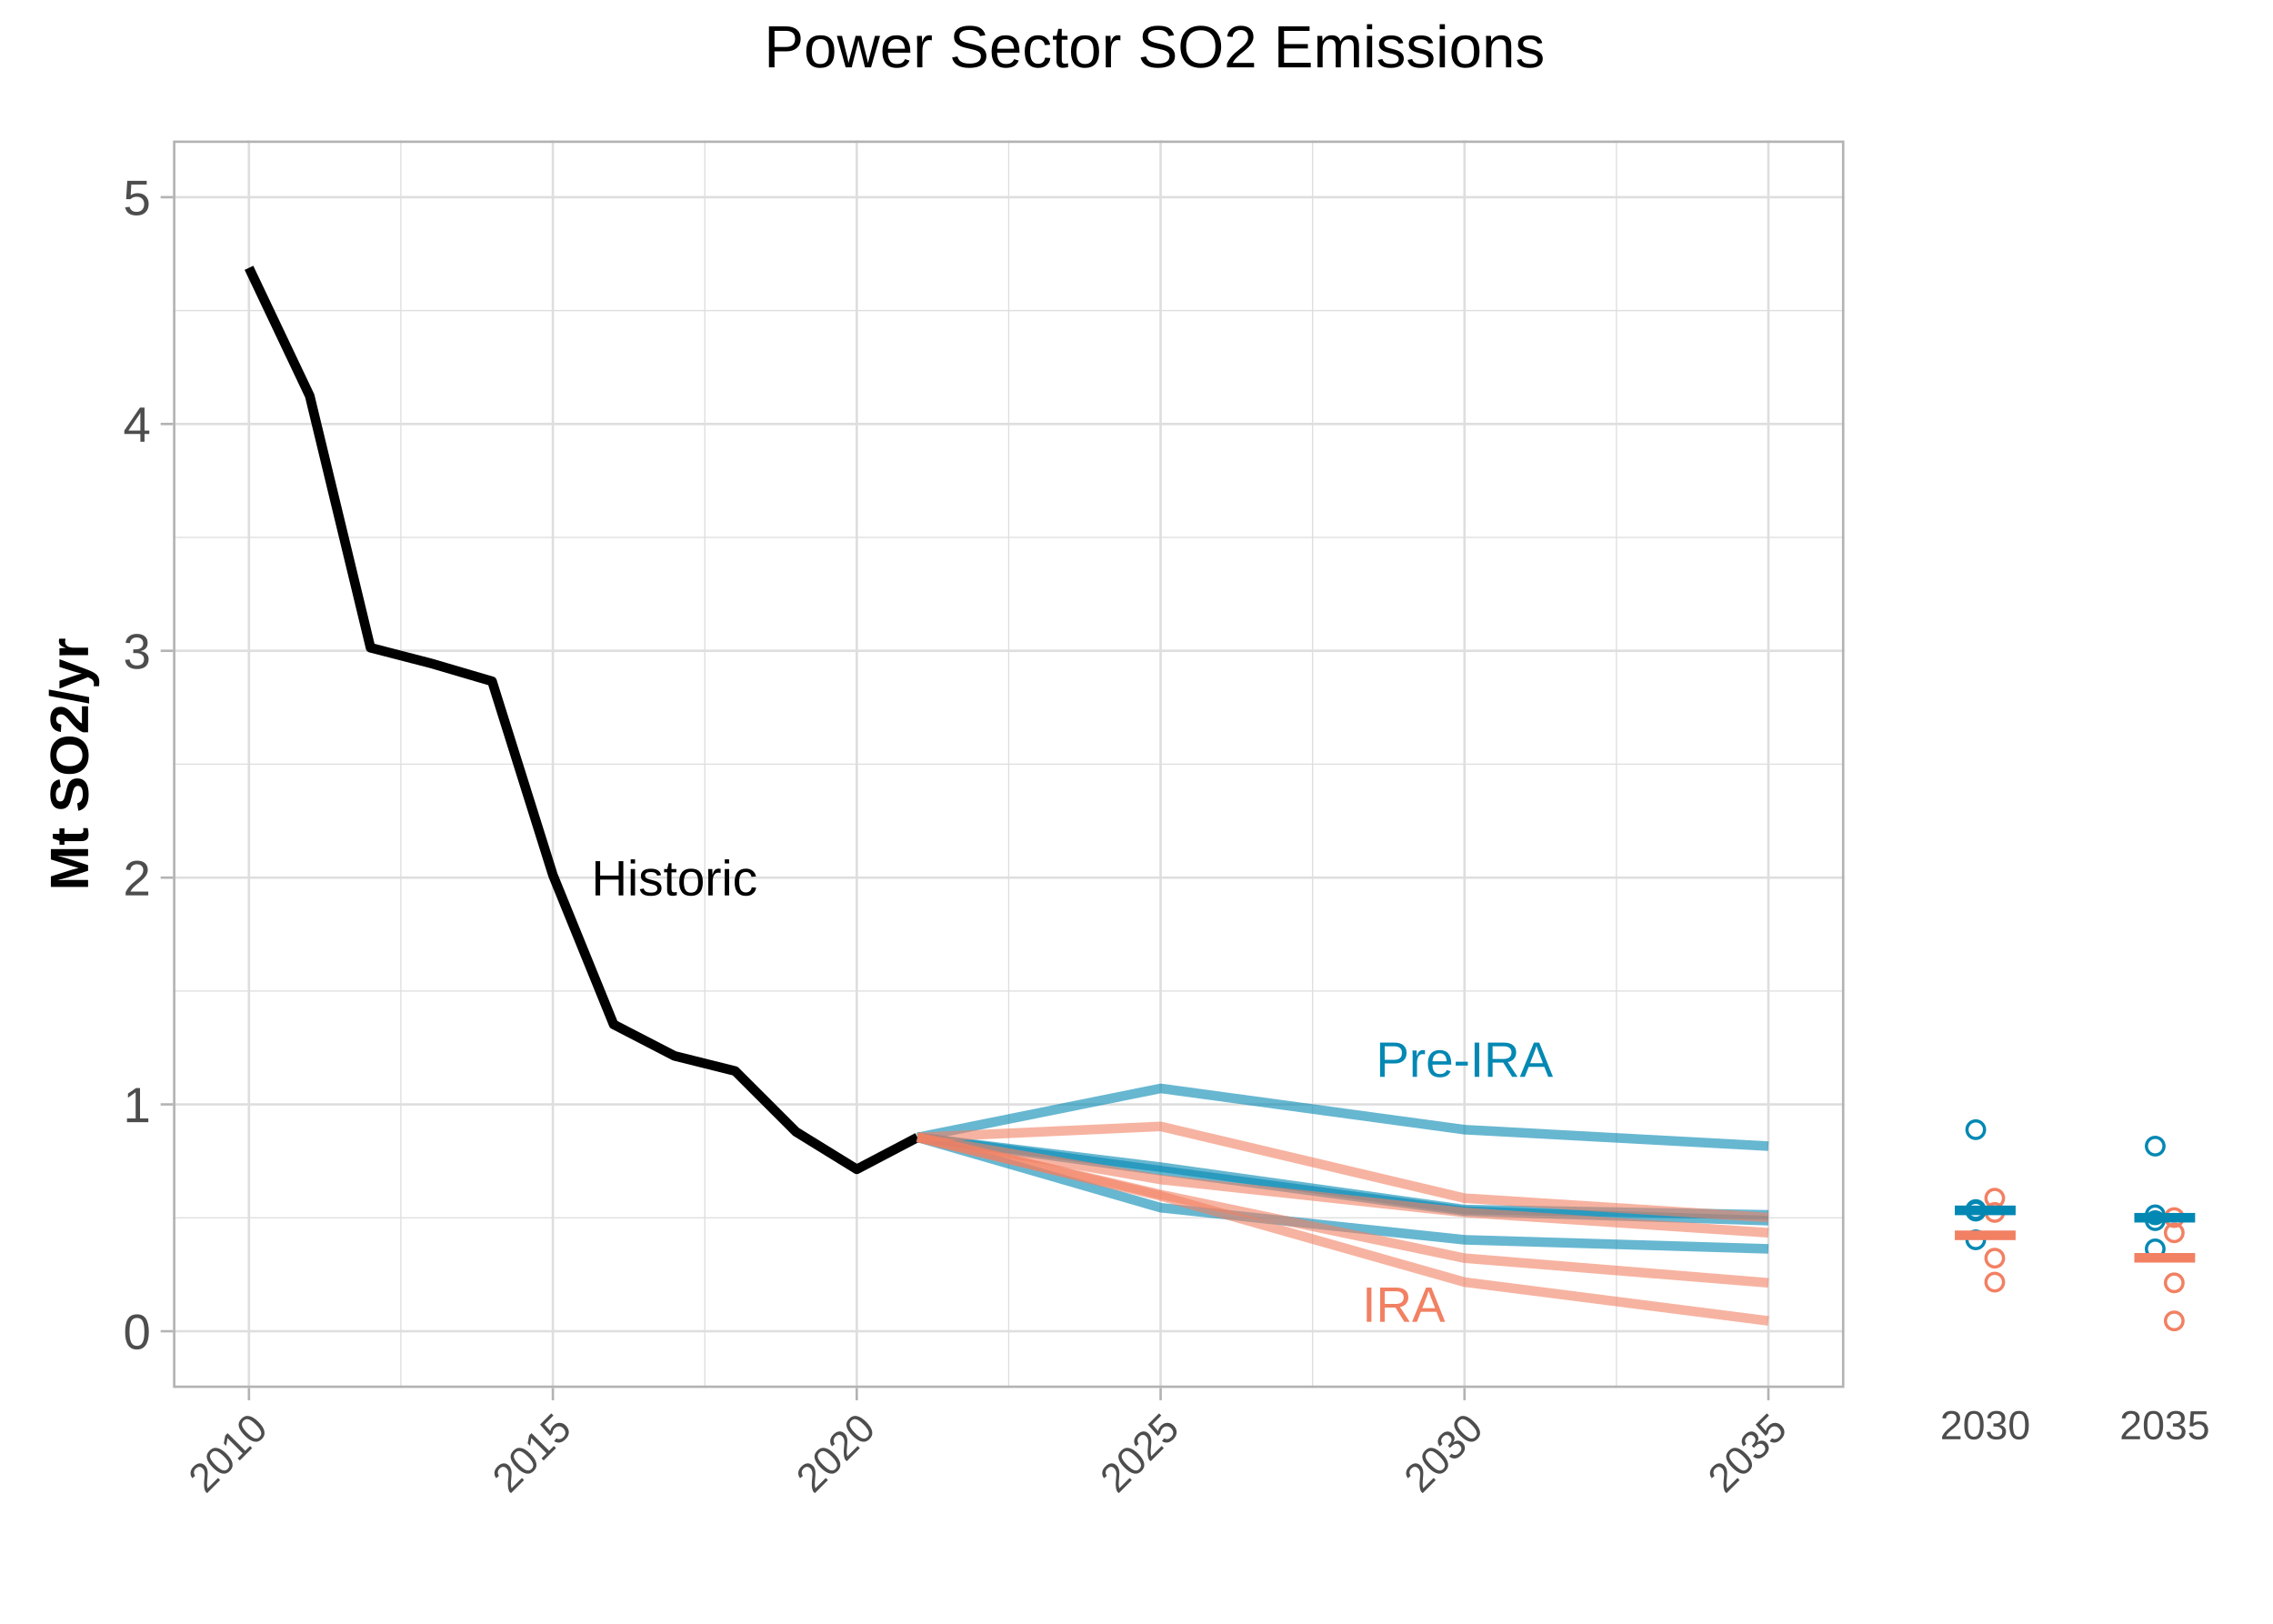
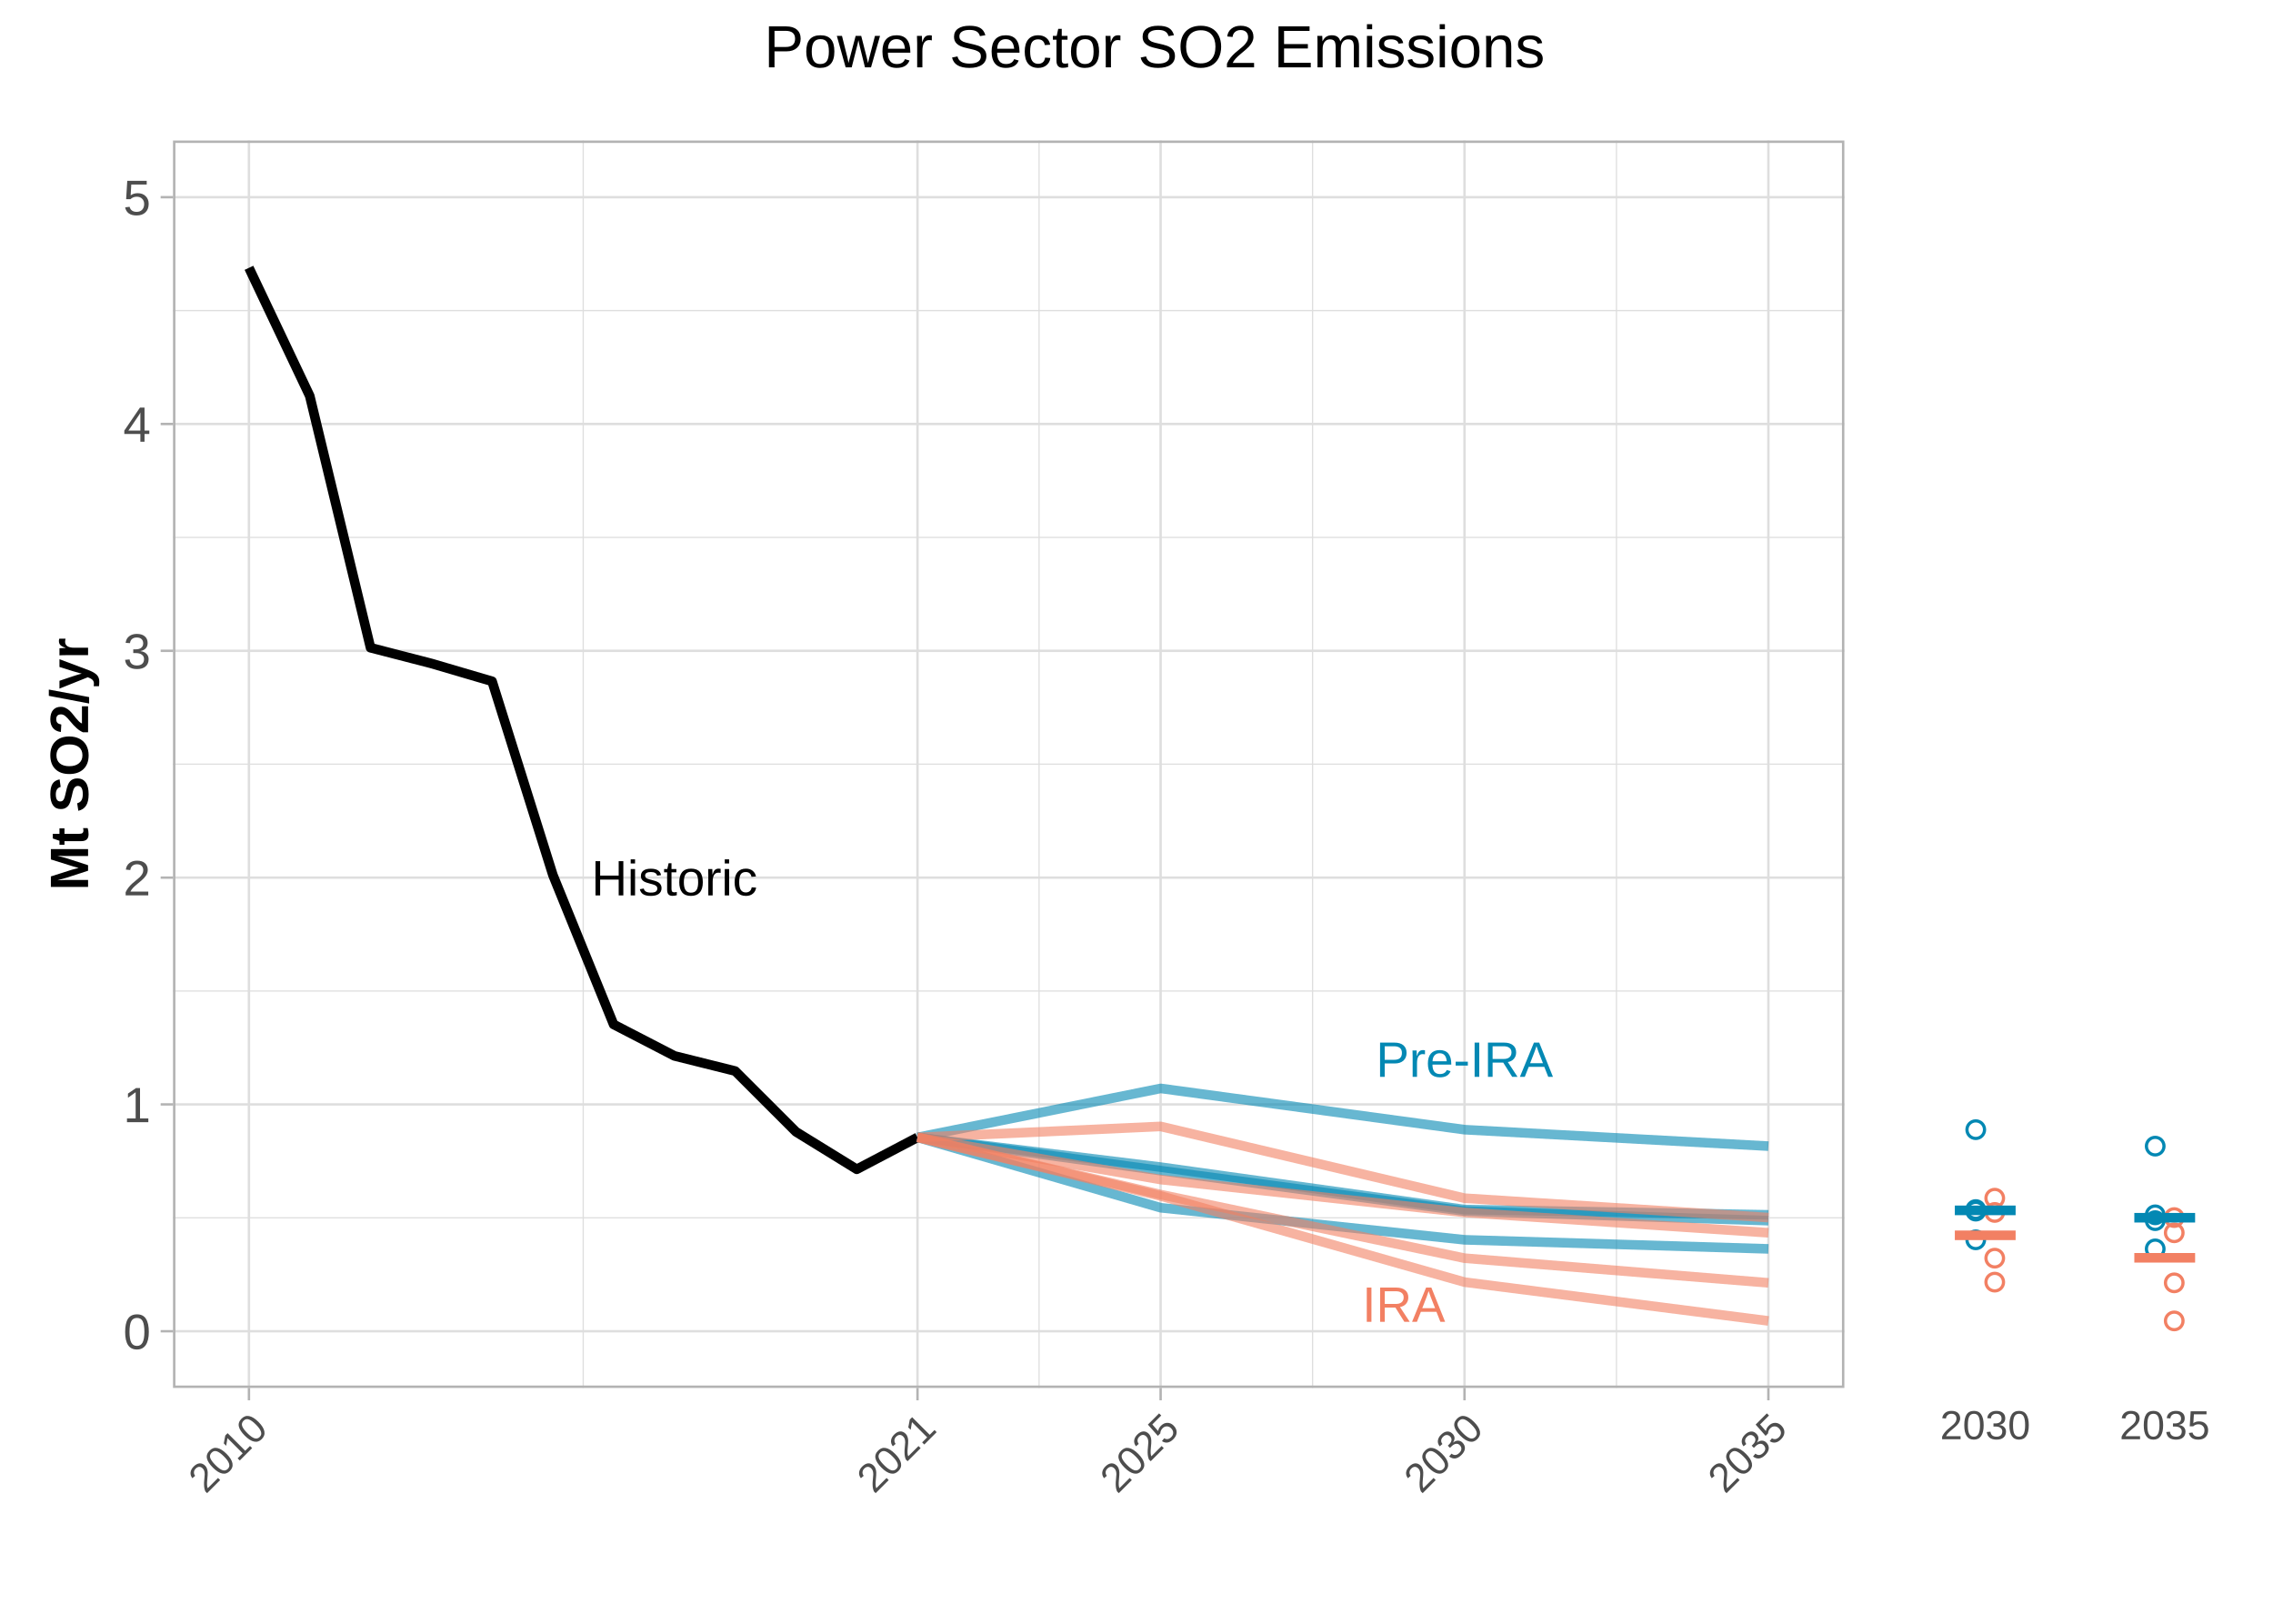
<svg xmlns="http://www.w3.org/2000/svg" class="svglite" width="504.00pt" height="360.00pt" viewBox="0 0 504.00 360.00">
  <defs>
    <style type="text/css">
    .svglite line, .svglite polyline, .svglite polygon, .svglite path, .svglite rect, .svglite circle {
      fill: none;
      stroke: #000000;
      stroke-linecap: round;
      stroke-linejoin: round;
      stroke-miterlimit: 10.00;
    }
    .svglite text {
      white-space: pre;
    }
  </style>
  </defs>
  <rect width="100%" height="100%" style="stroke: none; fill: #FFFFFF;" />
  <defs>
    <clipPath id="cpMC4wMHw1MDQuMDB8MC4wMHwzNjAuMDA=">
      <rect x="0.00" y="0.00" width="504.00" height="360.00" />
    </clipPath>
  </defs>
  <g clip-path="url(#cpMC4wMHw1MDQuMDB8MC4wMHwzNjAuMDA=)">
    <rect x="0" y="0.00" width="504.00" height="360.00" style="stroke-width: 1.07; stroke: #FFFFFF; fill: #FFFFFF;" />
  </g>
  <defs>
    <clipPath id="cpNS40OHw0MTguOTJ8MjMuMTh8MzU0LjUy">
      <rect x="5.48" y="23.18" width="413.44" height="331.34" />
    </clipPath>
  </defs>
  <g clip-path="url(#cpNS40OHw0MTguOTJ8MjMuMTh8MzU0LjUy)">
    <rect x="5.48" y="23.18" width="413.44" height="331.34" style="stroke-width: 1.07; stroke: #FFFFFF; fill: #FFFFFF;" />
  </g>
  <g clip-path="url(#cpMC4wMHw1MDQuMDB8MC4wMHwzNjAuMDA=)">
</g>
  <defs>
    <clipPath id="cpMzguMzZ8NDA4Ljk2fDMxLjE1fDMwNy43Mg==">
      <rect x="38.36" y="31.15" width="370.60" height="276.57" />
    </clipPath>
  </defs>
  <g clip-path="url(#cpMzguMzZ8NDA4Ljk2fDMxLjE1fDMwNy43Mg==)">
    <rect x="38.36" y="31.15" width="370.60" height="276.57" style="stroke-width: 1.07; stroke: none; fill: #FFFFFF;" />
    <polyline points="38.36,270.00 408.96,270.00 " style="stroke-width: 0.27; stroke: #DEDEDE; stroke-linecap: butt;" />
    <polyline points="38.36,219.72 408.96,219.72 " style="stroke-width: 0.27; stroke: #DEDEDE; stroke-linecap: butt;" />
    <polyline points="38.36,169.43 408.96,169.43 " style="stroke-width: 0.27; stroke: #DEDEDE; stroke-linecap: butt;" />
    <polyline points="38.36,119.15 408.96,119.15 " style="stroke-width: 0.27; stroke: #DEDEDE; stroke-linecap: butt;" />
    <polyline points="38.36,68.86 408.96,68.86 " style="stroke-width: 0.27; stroke: #DEDEDE; stroke-linecap: butt;" />
-     <polyline points="88.89,307.72 88.89,31.15 " style="stroke-width: 0.27; stroke: #DEDEDE; stroke-linecap: butt;" />
-     <polyline points="156.28,307.72 156.28,31.15 " style="stroke-width: 0.27; stroke: #DEDEDE; stroke-linecap: butt;" />
-     <polyline points="223.66,307.72 223.66,31.15 " style="stroke-width: 0.27; stroke: #DEDEDE; stroke-linecap: butt;" />
+     <polyline points="129.32,307.72 129.32,31.15 " style="stroke-width: 0.27; stroke: #DEDEDE; stroke-linecap: butt;" />
+     <polyline points="230.40,307.72 230.40,31.15 " style="stroke-width: 0.27; stroke: #DEDEDE; stroke-linecap: butt;" />
    <polyline points="291.04,307.72 291.04,31.15 " style="stroke-width: 0.27; stroke: #DEDEDE; stroke-linecap: butt;" />
    <polyline points="358.42,307.72 358.42,31.15 " style="stroke-width: 0.27; stroke: #DEDEDE; stroke-linecap: butt;" />
    <polyline points="38.36,295.15 408.96,295.15 " style="stroke-width: 0.53; stroke: #DEDEDE; stroke-linecap: butt;" />
    <polyline points="38.36,244.86 408.96,244.86 " style="stroke-width: 0.53; stroke: #DEDEDE; stroke-linecap: butt;" />
    <polyline points="38.36,194.58 408.96,194.58 " style="stroke-width: 0.53; stroke: #DEDEDE; stroke-linecap: butt;" />
    <polyline points="38.36,144.29 408.96,144.29 " style="stroke-width: 0.53; stroke: #DEDEDE; stroke-linecap: butt;" />
    <polyline points="38.36,94.00 408.96,94.00 " style="stroke-width: 0.53; stroke: #DEDEDE; stroke-linecap: butt;" />
    <polyline points="38.36,43.72 408.96,43.72 " style="stroke-width: 0.53; stroke: #DEDEDE; stroke-linecap: butt;" />
    <polyline points="55.20,307.72 55.20,31.15 " style="stroke-width: 0.53; stroke: #DEDEDE; stroke-linecap: butt;" />
-     <polyline points="122.59,307.72 122.59,31.15 " style="stroke-width: 0.53; stroke: #DEDEDE; stroke-linecap: butt;" />
-     <polyline points="189.97,307.72 189.97,31.15 " style="stroke-width: 0.53; stroke: #DEDEDE; stroke-linecap: butt;" />
+     <polyline points="203.44,307.72 203.44,31.15 " style="stroke-width: 0.53; stroke: #DEDEDE; stroke-linecap: butt;" />
    <polyline points="257.35,307.72 257.35,31.15 " style="stroke-width: 0.53; stroke: #DEDEDE; stroke-linecap: butt;" />
    <polyline points="324.73,307.72 324.73,31.15 " style="stroke-width: 0.53; stroke: #DEDEDE; stroke-linecap: butt;" />
    <polyline points="392.11,307.72 392.11,31.15 " style="stroke-width: 0.53; stroke: #DEDEDE; stroke-linecap: butt;" />
    <polyline points="55.20,59.38 68.68,87.78 82.16,143.61 95.63,147.09 109.11,151.05 122.59,193.99 136.06,227.13 149.54,234.10 163.01,237.46 176.49,250.93 189.97,259.24 203.44,252.17 " style="stroke-width: 2.13; stroke-linecap: butt;" />
    <polyline points="203.44,252.17 257.35,258.76 324.73,268.17 392.11,269.34 " style="stroke-width: 2.13; stroke: #0388B3; stroke-opacity: 0.60; stroke-linecap: butt;" />
    <polyline points="203.44,252.17 257.35,241.31 324.73,250.46 392.11,254.11 " style="stroke-width: 2.13; stroke: #0388B3; stroke-opacity: 0.60; stroke-linecap: butt;" />
    <polyline points="203.44,252.17 257.35,267.77 324.73,274.88 392.11,276.89 " style="stroke-width: 2.13; stroke: #0388B3; stroke-opacity: 0.60; stroke-linecap: butt;" />
    <polyline points="203.44,252.17 257.35,259.54 324.73,268.52 392.11,270.63 " style="stroke-width: 2.13; stroke: #0388B3; stroke-opacity: 0.60; stroke-linecap: butt;" />
    <polyline points="203.44,252.17 257.35,265.16 324.73,284.26 392.11,292.86 " style="stroke-width: 2.13; stroke: #F28063; stroke-opacity: 0.60; stroke-linecap: butt;" />
    <polyline points="203.44,252.17 257.35,249.74 324.73,265.65 392.11,269.95 " style="stroke-width: 2.13; stroke: #F28063; stroke-opacity: 0.60; stroke-linecap: butt;" />
    <polyline points="203.44,252.17 257.35,264.85 324.73,278.95 392.11,284.42 " style="stroke-width: 2.13; stroke: #F28063; stroke-opacity: 0.60; stroke-linecap: butt;" />
    <polyline points="203.44,252.17 257.35,261.52 324.73,268.81 392.11,273.32 " style="stroke-width: 2.13; stroke: #F28063; stroke-opacity: 0.60; stroke-linecap: butt;" />
    <text x="149.54" y="198.52" text-anchor="middle" style="font-size: 11.04px; font-family: &quot;Arial&quot;;" textLength="36.76px" lengthAdjust="spacingAndGlyphs">Historic</text>
    <text x="324.73" y="238.75" text-anchor="middle" style="font-size: 11.04px;fill: #0388B3; font-family: &quot;Arial&quot;;" textLength="39.23px" lengthAdjust="spacingAndGlyphs">Pre-IRA</text>
    <text x="311.25" y="293.06" text-anchor="middle" style="font-size: 11.04px;fill: #F28063; font-family: &quot;Arial&quot;;" textLength="18.39px" lengthAdjust="spacingAndGlyphs">IRA</text>
    <rect x="38.36" y="31.15" width="370.60" height="276.57" style="stroke-width: 1.07; stroke: #B3B3B3;" />
  </g>
  <g clip-path="url(#cpMC4wMHw1MDQuMDB8MC4wMHwzNjAuMDA=)">
    <text x="33.43" y="299.09" text-anchor="end" style="font-size: 11.00px;fill: #4D4D4D; font-family: &quot;Arial&quot;;" textLength="6.12px" lengthAdjust="spacingAndGlyphs">0</text>
    <text x="33.43" y="248.80" text-anchor="end" style="font-size: 11.00px;fill: #4D4D4D; font-family: &quot;Arial&quot;;" textLength="6.12px" lengthAdjust="spacingAndGlyphs">1</text>
    <text x="33.43" y="198.51" text-anchor="end" style="font-size: 11.00px;fill: #4D4D4D; font-family: &quot;Arial&quot;;" textLength="6.12px" lengthAdjust="spacingAndGlyphs">2</text>
    <text x="33.43" y="148.23" text-anchor="end" style="font-size: 11.00px;fill: #4D4D4D; font-family: &quot;Arial&quot;;" textLength="6.12px" lengthAdjust="spacingAndGlyphs">3</text>
    <text x="33.43" y="97.94" text-anchor="end" style="font-size: 11.00px;fill: #4D4D4D; font-family: &quot;Arial&quot;;" textLength="6.12px" lengthAdjust="spacingAndGlyphs">4</text>
    <text x="33.43" y="47.66" text-anchor="end" style="font-size: 11.00px;fill: #4D4D4D; font-family: &quot;Arial&quot;;" textLength="6.12px" lengthAdjust="spacingAndGlyphs">5</text>
    <polyline points="35.62,295.15 38.36,295.15 " style="stroke-width: 0.53; stroke: #B3B3B3; stroke-linecap: butt;" />
    <polyline points="35.62,244.86 38.36,244.86 " style="stroke-width: 0.53; stroke: #B3B3B3; stroke-linecap: butt;" />
    <polyline points="35.62,194.58 38.36,194.58 " style="stroke-width: 0.53; stroke: #B3B3B3; stroke-linecap: butt;" />
    <polyline points="35.62,144.29 38.36,144.29 " style="stroke-width: 0.53; stroke: #B3B3B3; stroke-linecap: butt;" />
    <polyline points="35.62,94.00 38.36,94.00 " style="stroke-width: 0.53; stroke: #B3B3B3; stroke-linecap: butt;" />
    <polyline points="35.62,43.72 38.36,43.72 " style="stroke-width: 0.53; stroke: #B3B3B3; stroke-linecap: butt;" />
    <polyline points="55.20,310.46 55.20,307.72 " style="stroke-width: 0.53; stroke: #B3B3B3; stroke-linecap: butt;" />
-     <polyline points="122.59,310.46 122.59,307.72 " style="stroke-width: 0.53; stroke: #B3B3B3; stroke-linecap: butt;" />
-     <polyline points="189.97,310.46 189.97,307.72 " style="stroke-width: 0.53; stroke: #B3B3B3; stroke-linecap: butt;" />
+     <polyline points="203.44,310.46 203.44,307.72 " style="stroke-width: 0.53; stroke: #B3B3B3; stroke-linecap: butt;" />
    <polyline points="257.35,310.46 257.35,307.72 " style="stroke-width: 0.53; stroke: #B3B3B3; stroke-linecap: butt;" />
    <polyline points="324.73,310.46 324.73,307.72 " style="stroke-width: 0.53; stroke: #B3B3B3; stroke-linecap: butt;" />
    <polyline points="392.11,310.46 392.11,307.72 " style="stroke-width: 0.53; stroke: #B3B3B3; stroke-linecap: butt;" />
    <text transform="translate(59.76,317.21) rotate(-45)" text-anchor="end" style="font-size: 9.00px;fill: #4D4D4D; font-family: &quot;Arial&quot;;" textLength="20.02px" lengthAdjust="spacingAndGlyphs">2010</text>
-     <text transform="translate(127.14,317.21) rotate(-45)" text-anchor="end" style="font-size: 9.00px;fill: #4D4D4D; font-family: &quot;Arial&quot;;" textLength="20.02px" lengthAdjust="spacingAndGlyphs">2015</text>
-     <text transform="translate(194.52,317.21) rotate(-45)" text-anchor="end" style="font-size: 9.00px;fill: #4D4D4D; font-family: &quot;Arial&quot;;" textLength="20.02px" lengthAdjust="spacingAndGlyphs">2020</text>
+     <text transform="translate(208.00,317.21) rotate(-45)" text-anchor="end" style="font-size: 9.00px;fill: #4D4D4D; font-family: &quot;Arial&quot;;" textLength="20.02px" lengthAdjust="spacingAndGlyphs">2021</text>
    <text transform="translate(261.91,317.21) rotate(-45)" text-anchor="end" style="font-size: 9.00px;fill: #4D4D4D; font-family: &quot;Arial&quot;;" textLength="20.02px" lengthAdjust="spacingAndGlyphs">2025</text>
    <text transform="translate(329.29,317.21) rotate(-45)" text-anchor="end" style="font-size: 9.00px;fill: #4D4D4D; font-family: &quot;Arial&quot;;" textLength="20.02px" lengthAdjust="spacingAndGlyphs">2030</text>
    <text transform="translate(396.67,317.21) rotate(-45)" text-anchor="end" style="font-size: 9.00px;fill: #4D4D4D; font-family: &quot;Arial&quot;;" textLength="20.02px" lengthAdjust="spacingAndGlyphs">2035</text>
    <text transform="translate(19.53,169.43) rotate(-90)" text-anchor="middle" style="font-size: 12.00px; font-weight: bold; font-family: &quot;Arial&quot;;" textLength="56.03px" lengthAdjust="spacingAndGlyphs">Mt SO2/yr</text>
  </g>
  <defs>
    <clipPath id="cpNDE4LjkyfDQ1OC43MnwyMy4xOHwzNTQuNTI=">
      <rect x="418.92" y="23.18" width="39.80" height="331.34" />
    </clipPath>
  </defs>
  <g clip-path="url(#cpNDE4LjkyfDQ1OC43MnwyMy4xOHwzNTQuNTI=)">
    <rect x="418.92" y="23.18" width="39.80" height="331.34" style="stroke-width: 1.07; stroke: #FFFFFF; fill: #FFFFFF;" />
  </g>
  <g clip-path="url(#cpMC4wMHw1MDQuMDB8MC4wMHwzNjAuMDA=)">
</g>
  <defs>
    <clipPath id="cpNDIxLjY2fDQ1OC43MnwzMS4xNXwzMDcuNzI=">
      <rect x="421.66" y="31.15" width="37.06" height="276.57" />
    </clipPath>
  </defs>
  <g clip-path="url(#cpNDIxLjY2fDQ1OC43MnwzMS4xNXwzMDcuNzI=)">
    <rect x="421.66" y="31.15" width="37.06" height="276.57" style="stroke-width: 1.07; stroke: none; fill: #FFFFFF;" />
    <circle cx="442.30" cy="284.26" r="1.95" style="stroke-width: 0.71; stroke: #F28063;" />
    <circle cx="438.09" cy="268.17" r="1.95" style="stroke-width: 0.71; stroke: #0388B3;" />
    <circle cx="442.30" cy="265.65" r="1.95" style="stroke-width: 0.71; stroke: #F28063;" />
    <circle cx="438.09" cy="250.46" r="1.95" style="stroke-width: 0.71; stroke: #0388B3;" />
    <circle cx="442.30" cy="278.95" r="1.95" style="stroke-width: 0.71; stroke: #F28063;" />
    <circle cx="438.09" cy="274.88" r="1.95" style="stroke-width: 0.71; stroke: #0388B3;" />
    <circle cx="442.30" cy="268.81" r="1.95" style="stroke-width: 0.71; stroke: #F28063;" />
    <circle cx="438.09" cy="268.52" r="1.95" style="stroke-width: 0.71; stroke: #0388B3;" />
    <line x1="433.45" y1="268.35" x2="446.93" y2="268.35" style="stroke-width: 2.13; stroke: #0388B3; stroke-linecap: butt;" />
    <line x1="433.45" y1="273.88" x2="446.93" y2="273.88" style="stroke-width: 2.13; stroke: #F28063; stroke-linecap: butt;" />
  </g>
  <g clip-path="url(#cpMC4wMHw1MDQuMDB8MC4wMHwzNjAuMDA=)">
    <text x="440.19" y="319.09" text-anchor="middle" style="font-size: 9.00px;fill: #4D4D4D; font-family: &quot;Arial&quot;;" textLength="20.02px" lengthAdjust="spacingAndGlyphs">2030</text>
  </g>
  <defs>
    <clipPath id="cpNDU4LjcyfDQ5OC41MnwyMy4xOHwzNTQuNTI=">
      <rect x="458.72" y="23.18" width="39.80" height="331.34" />
    </clipPath>
  </defs>
  <g clip-path="url(#cpNDU4LjcyfDQ5OC41MnwyMy4xOHwzNTQuNTI=)">
    <rect x="458.72" y="23.18" width="39.80" height="331.34" style="stroke-width: 1.07; stroke: #FFFFFF; fill: #FFFFFF;" />
  </g>
  <g clip-path="url(#cpMC4wMHw1MDQuMDB8MC4wMHwzNjAuMDA=)">
</g>
  <defs>
    <clipPath id="cpNDYxLjQ2fDQ5OC41MnwzMS4xNXwzMDcuNzI=">
      <rect x="461.46" y="31.15" width="37.06" height="276.57" />
    </clipPath>
  </defs>
  <g clip-path="url(#cpNDYxLjQ2fDQ5OC41MnwzMS4xNXwzMDcuNzI=)">
    <rect x="461.46" y="31.15" width="37.06" height="276.57" style="stroke-width: 1.07; stroke: none; fill: #FFFFFF;" />
    <circle cx="482.10" cy="292.86" r="1.95" style="stroke-width: 0.71; stroke: #F28063;" />
    <circle cx="477.88" cy="269.34" r="1.95" style="stroke-width: 0.71; stroke: #0388B3;" />
    <circle cx="482.10" cy="269.95" r="1.95" style="stroke-width: 0.71; stroke: #F28063;" />
    <circle cx="477.88" cy="254.11" r="1.95" style="stroke-width: 0.71; stroke: #0388B3;" />
    <circle cx="482.10" cy="284.42" r="1.95" style="stroke-width: 0.71; stroke: #F28063;" />
    <circle cx="477.88" cy="276.89" r="1.95" style="stroke-width: 0.71; stroke: #0388B3;" />
    <circle cx="482.10" cy="273.32" r="1.95" style="stroke-width: 0.71; stroke: #F28063;" />
    <circle cx="477.88" cy="270.63" r="1.95" style="stroke-width: 0.71; stroke: #0388B3;" />
    <line x1="473.25" y1="269.98" x2="486.73" y2="269.98" style="stroke-width: 2.13; stroke: #0388B3; stroke-linecap: butt;" />
    <line x1="473.25" y1="278.87" x2="486.73" y2="278.87" style="stroke-width: 2.13; stroke: #F28063; stroke-linecap: butt;" />
  </g>
  <g clip-path="url(#cpMC4wMHw1MDQuMDB8MC4wMHwzNjAuMDA=)">
    <text x="479.99" y="319.09" text-anchor="middle" style="font-size: 9.00px;fill: #4D4D4D; font-family: &quot;Arial&quot;;" textLength="20.02px" lengthAdjust="spacingAndGlyphs">2035</text>
    <text x="255.99" y="14.93" text-anchor="middle" style="font-size: 13.20px; font-family: &quot;Arial&quot;;" textLength="173.01px" lengthAdjust="spacingAndGlyphs">Power Sector SO2 Emissions</text>
  </g>
</svg>
